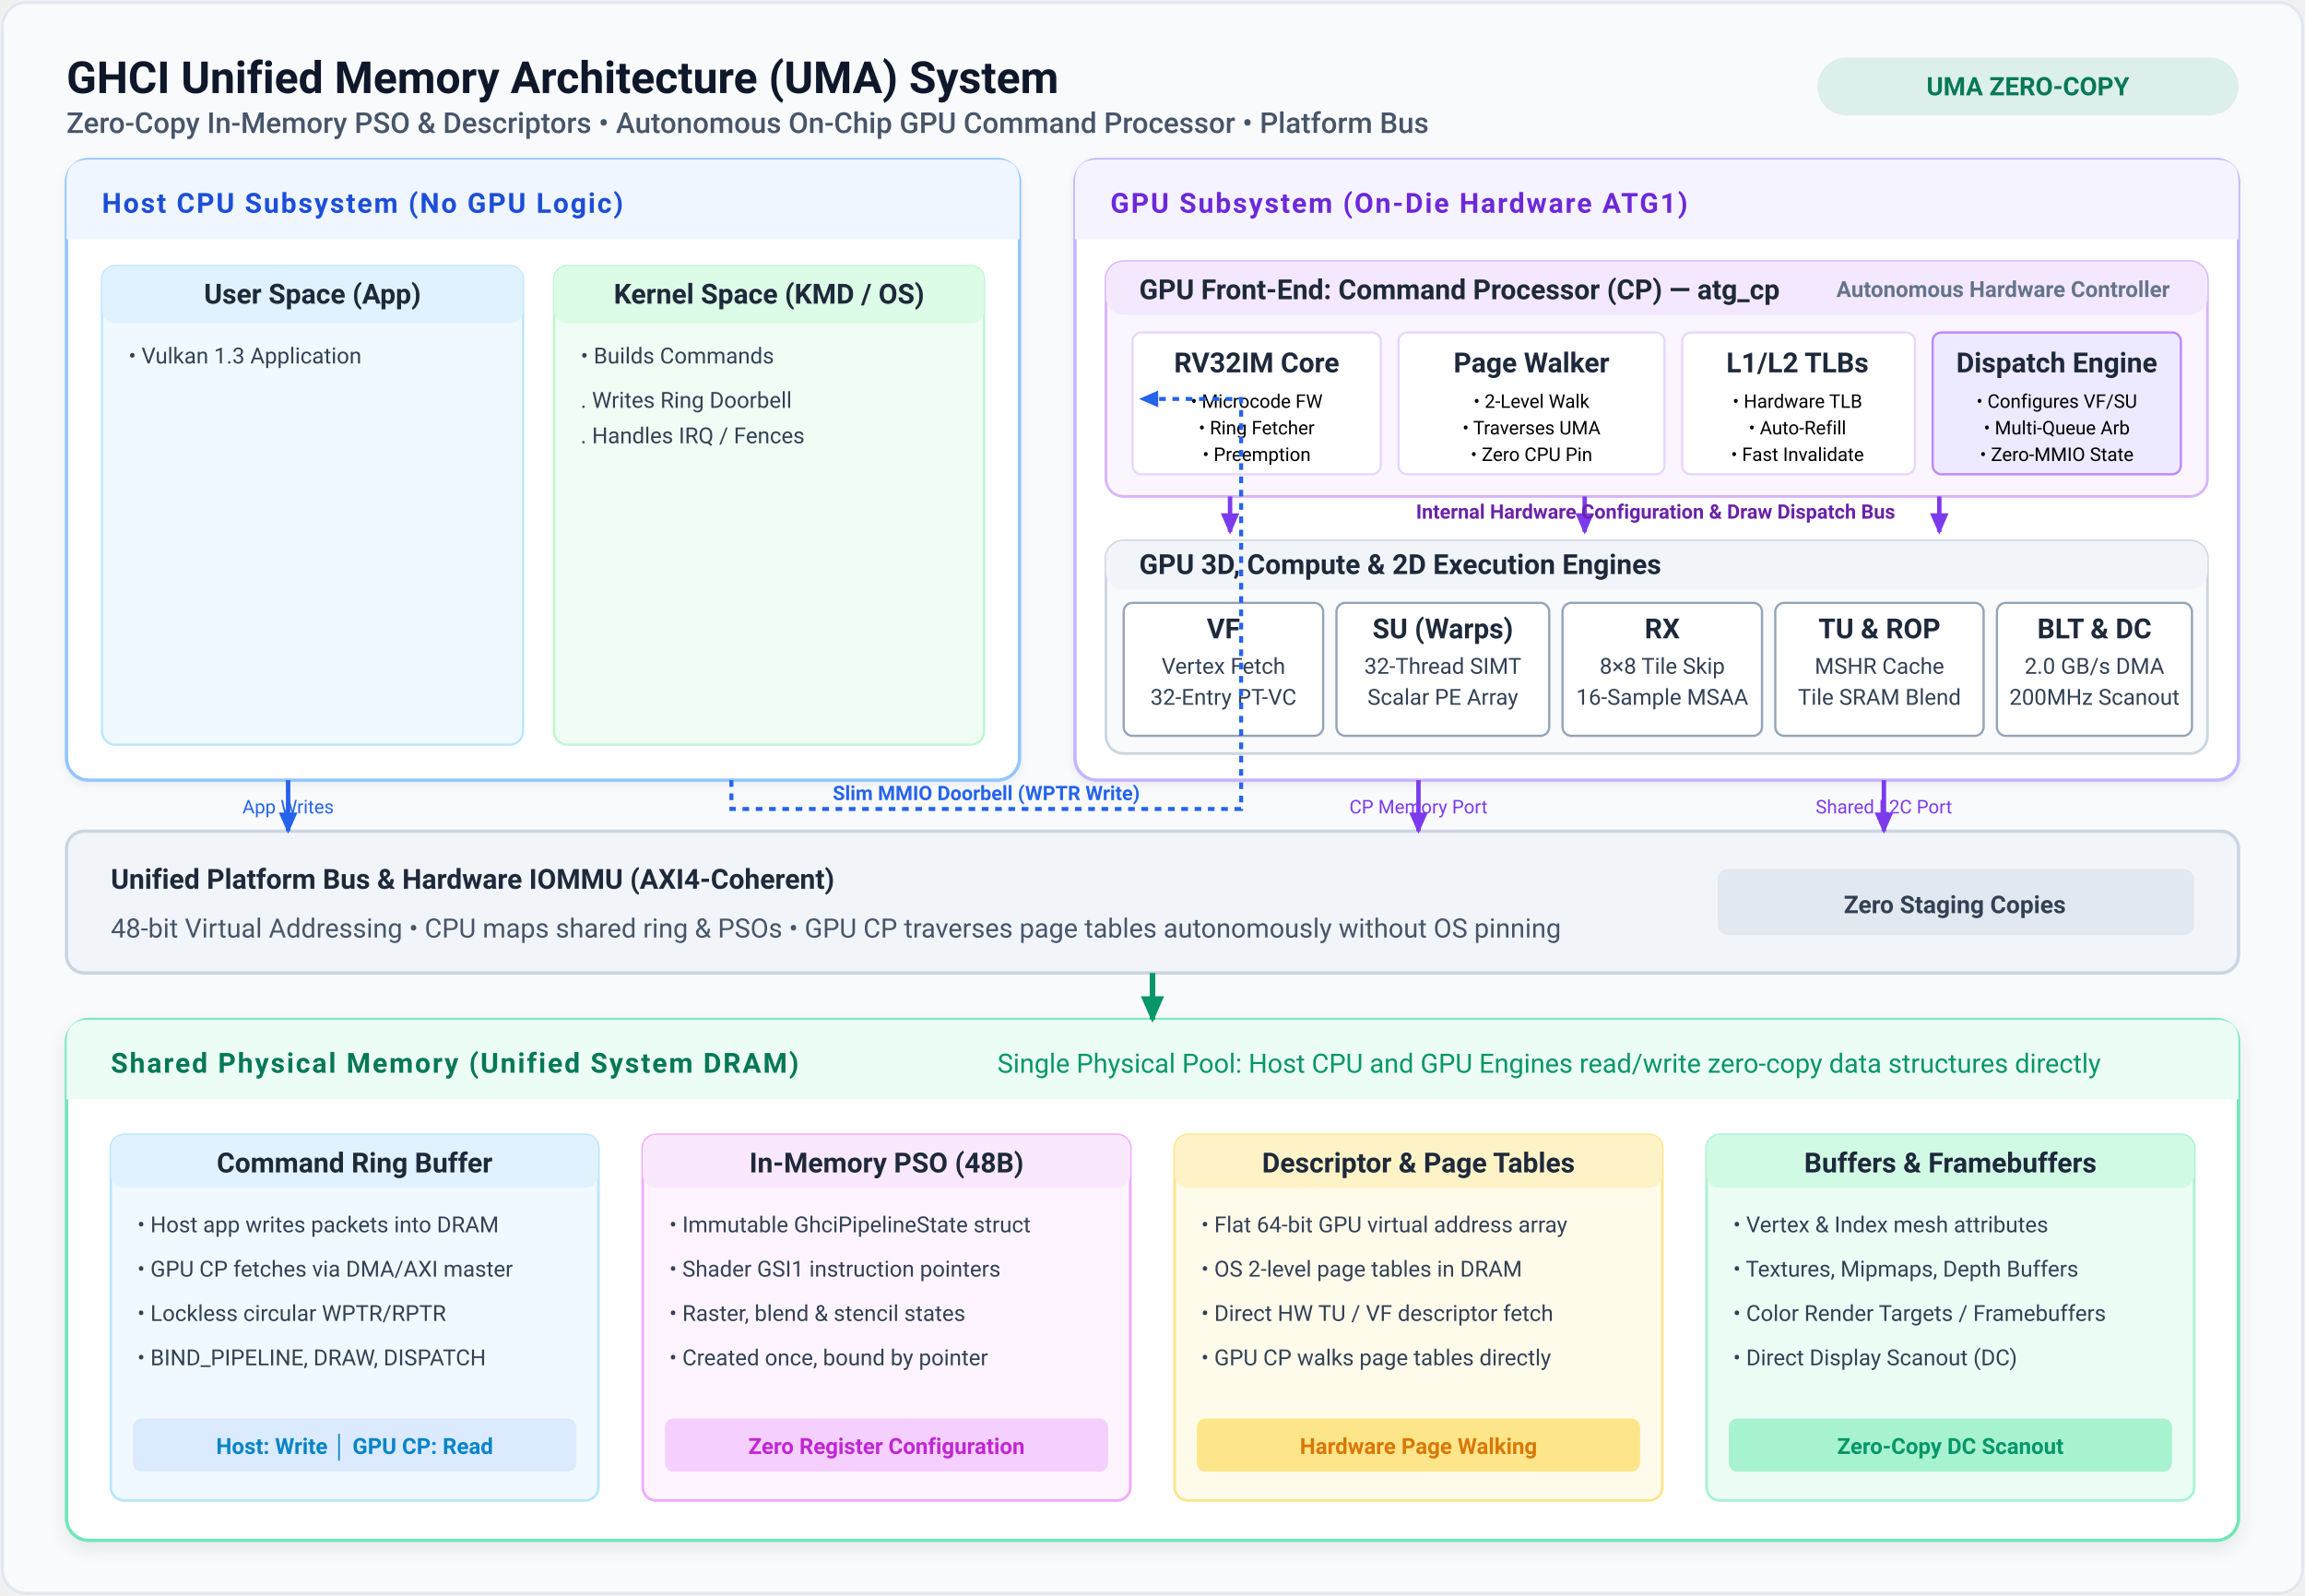
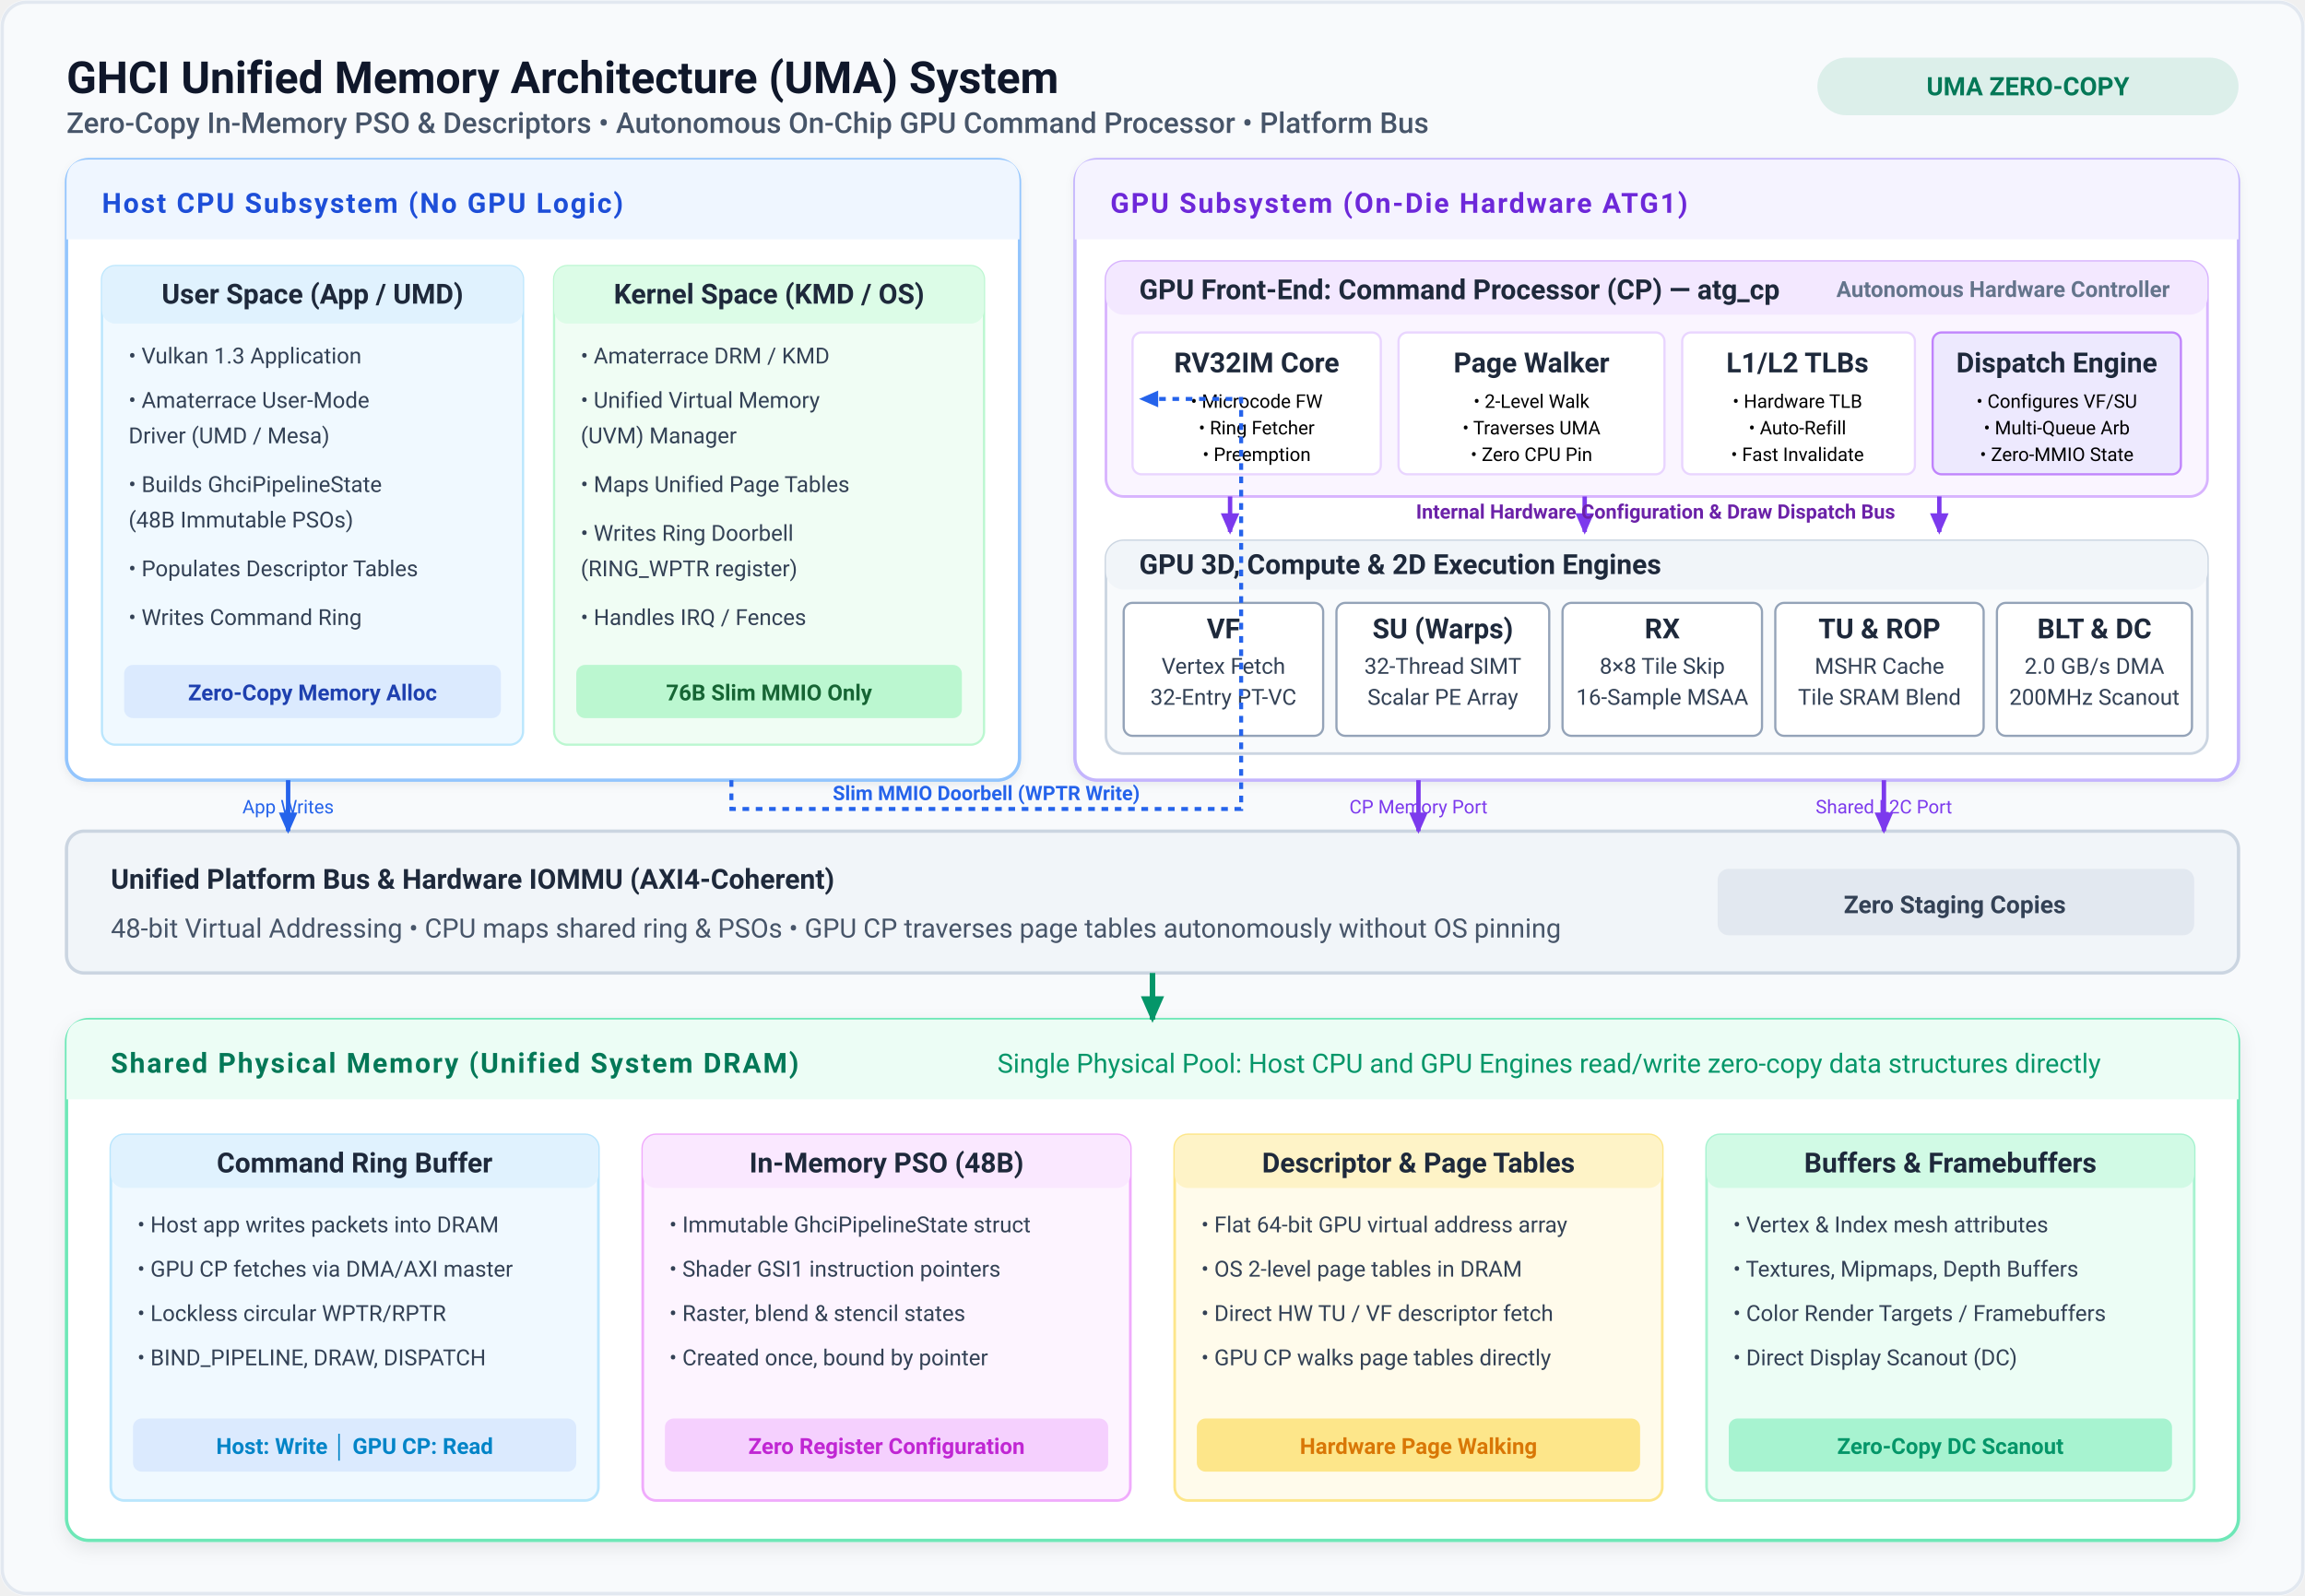
<svg xmlns="http://www.w3.org/2000/svg" viewBox="0 0 1040 720" width="1040" height="720">
  <defs>
    <filter id="shadow-sm" x="-4%" y="-4%" width="108%" height="108%" filterUnits="userSpaceOnUse">
      <feDropShadow dx="0" dy="1.5" stdDeviation="2" flood-color="#0f172a" flood-opacity="0.06" />
    </filter>
    <filter id="shadow-md" x="-6%" y="-6%" width="112%" height="112%" filterUnits="userSpaceOnUse">
      <feDropShadow dx="0" dy="3" stdDeviation="4" flood-color="#0f172a" flood-opacity="0.08" />
    </filter>
    <marker id="arrow" viewBox="0 0 10 10" refX="7" refY="5" markerWidth="6" markerHeight="6" orient="auto-start-reverse">
      <path d="M 0 1.5 L 8 5 L 0 8.5 z" fill="#475569" />
    </marker>
    <marker id="arrow-blue" viewBox="0 0 10 10" refX="7" refY="5" markerWidth="6" markerHeight="6" orient="auto-start-reverse">
      <path d="M 0 1.5 L 8 5 L 0 8.5 z" fill="#2563eb" />
    </marker>
    <marker id="arrow-purple" viewBox="0 0 10 10" refX="7" refY="5" markerWidth="6" markerHeight="6" orient="auto-start-reverse">
      <path d="M 0 1.5 L 8 5 L 0 8.5 z" fill="#7c3aed" />
    </marker>
    <marker id="arrow-emerald" viewBox="0 0 10 10" refX="7" refY="5" markerWidth="6" markerHeight="6" orient="auto-start-reverse">
      <path d="M 0 1.5 L 8 5 L 0 8.5 z" fill="#059669" />
    </marker>
  </defs>
  <style>
        text {
            font-family: -apple-system, BlinkMacSystemFont, "Segoe UI", Roboto, "Helvetica Neue", Arial, sans-serif;
        }
        .title {
            font-size: 20px;
            font-weight: 700;
            fill: #0f172a;
        }
        .subtitle {
            font-size: 13px;
            font-weight: 500;
            fill: #475569;
        }
        .group-label {
            font-size: 12.5px;
            font-weight: 700;
            text-transform: uppercase;
            letter-spacing: 0.8px;
        }
        .card-title {
            font-size: 12.5px;
            font-weight: 700;
            fill: #1e293b;
        }
        .card-sub {
            font-size: 10px;
            font-weight: 600;
            fill: #64748b;
        }
        .card-body {
            font-size: 10px;
            font-weight: 400;
            fill: #334155;
        }
        .card-bullet {
            font-size: 10px;
            font-weight: 400;
            fill: #475569;
        }
        .conn-label {
            font-size: 10.5px;
            font-weight: 600;
            fill: #334155;
        }
    </style>
  <rect width="1040" height="720" fill="#f8fafc" rx="12" />
  <rect x="1" y="1" width="1038" height="718" fill="none" stroke="#e2e8f0" stroke-width="1.5" rx="11" />
  <g transform="translate(30, 22)">
    <text class="title" x="0" y="20">GHCI Unified Memory Architecture (UMA) System</text>
    <text class="subtitle" x="0" y="38">Zero-Copy In-Memory PSO &amp; Descriptors • Autonomous On-Chip GPU Command Processor • Platform Bus</text>
    <rect x="790" y="4" width="190" height="26" rx="13" fill="#059669" opacity="0.12" />
    <text x="885" y="21" text-anchor="middle" font-size="11.5" font-weight="700" fill="#047857">UMA ZERO-COPY</text>
  </g>
  <g transform="translate(30, 72)">
    <rect width="430" height="280" rx="10" fill="#ffffff" stroke="#93c5fd" stroke-width="1.5" filter="url(#shadow-sm)" />
    <path d="M 0 10 Q 0 0 10 0 L 420 0 Q 430 0 430 10 L 430 36 L 0 36 Z" fill="#eff6ff" />
    <text class="group-label" x="16" y="24" fill="#1d4ed8">Host CPU Subsystem (No GPU Logic)</text>
    <g transform="translate(16, 48)">
      <rect width="190" height="216" rx="6" fill="#f0f9ff" stroke="#bae6fd" stroke-width="1" />
      <rect x="0" y="0" width="190" height="26" rx="6" fill="#e0f2fe" />
-       <text class="card-title" x="95" y="17" text-anchor="middle" fill="#0369a1">User Space (App)</text>
+       <text class="card-title" x="95" y="17" text-anchor="middle" fill="#0369a1">User Space (App / UMD)</text>
      <text class="card-body" x="12" y="44">• Vulkan 1.3 Application</text>
+       <text class="card-body" x="12" y="64">• Amaterrace User-Mode</text>
+       <text class="card-body" x="12" y="80">  Driver (UMD / Mesa)</text>
+       <text class="card-body" x="12" y="102">• Builds GhciPipelineState</text>
+       <text class="card-body" x="12" y="118">  (48B Immutable PSOs)</text>
+       <text class="card-body" x="12" y="140">• Populates Descriptor Tables</text>
+       <text class="card-body" x="12" y="162">• Writes Command Ring</text>
+       <rect x="10" y="180" width="170" height="24" rx="4" fill="#dbeafe" />
+       <text x="95" y="196" text-anchor="middle" font-size="10" font-weight="700" fill="#1e40af">Zero-Copy Memory Alloc</text>
    </g>
    <g transform="translate(220, 48)">
      <rect width="194" height="216" rx="6" fill="#f0fdf4" stroke="#bbf7d0" stroke-width="1" />
      <rect x="0" y="0" width="194" height="26" rx="6" fill="#dcfce7" />
      <text class="card-title" x="97" y="17" text-anchor="middle" fill="#15803d">Kernel Space (KMD / OS)</text>
-       <text class="card-body" x="12" y="44">• Builds Commands</text>
-       <text class="card-body" x="12" y="64">.  Writes Ring Doorbell</text>
-       <text class="card-body" x="12" y="80">.  Handles IRQ / Fences</text>
+       <text class="card-body" x="12" y="44">• Amaterrace DRM / KMD</text>
+       <text class="card-body" x="12" y="64">• Unified Virtual Memory</text>
+       <text class="card-body" x="12" y="80">  (UVM) Manager</text>
+       <text class="card-body" x="12" y="102">• Maps Unified Page Tables</text>
+       <text class="card-body" x="12" y="124">• Writes Ring Doorbell</text>
+       <text class="card-body" x="12" y="140">  (RING_WPTR register)</text>
+       <text class="card-body" x="12" y="162">• Handles IRQ / Fences</text>
+       <rect x="10" y="180" width="174" height="24" rx="4" fill="#bbf7d0" />
+       <text x="97" y="196" text-anchor="middle" font-size="10" font-weight="700" fill="#166534">76B Slim MMIO Only</text>
    </g>
  </g>
  <g transform="translate(485, 72)">
    <rect width="525" height="280" rx="10" fill="#ffffff" stroke="#c4b5fd" stroke-width="1.5" filter="url(#shadow-sm)" />
    <path d="M 0 10 Q 0 0 10 0 L 515 0 Q 525 0 525 10 L 525 36 L 0 36 Z" fill="#f5f3ff" />
    <text class="group-label" x="16" y="24" fill="#6d28d9">GPU Subsystem (On-Die Hardware ATG1)</text>
    <g transform="translate(14, 46)">
      <rect width="497" height="106" rx="8" fill="#faf5ff" stroke="#d8b4fe" stroke-width="1.2" />
      <rect x="0" y="0" width="497" height="24" rx="8" fill="#f3e8ff" />
      <text class="card-title" x="15" y="17" fill="#6b21a8">GPU Front-End: Command Processor (CP) — atg_cp</text>
      <text class="card-sub" x="480" y="16" text-anchor="end" fill="#7c3aed">Autonomous Hardware Controller</text>
      <g transform="translate(12, 32)">
        <rect width="112" height="64" rx="4" fill="#ffffff" stroke="#e9d5ff" stroke-width="1" />
        <text class="card-title" x="56" y="18" text-anchor="middle" font-size="10.5" fill="#581c87">RV32IM Core</text>
        <text class="card-desc" x="56" y="34" text-anchor="middle" font-size="8.5">• Microcode FW</text>
        <text class="card-desc" x="56" y="46" text-anchor="middle" font-size="8.5">• Ring Fetcher</text>
        <text class="card-desc" x="56" y="58" text-anchor="middle" font-size="8.5">• Preemption</text>
      </g>
      <g transform="translate(132, 32)">
        <rect width="120" height="64" rx="4" fill="#ffffff" stroke="#e9d5ff" stroke-width="1" />
        <text class="card-title" x="60" y="18" text-anchor="middle" font-size="10.5" fill="#581c87">Page Walker</text>
        <text class="card-desc" x="60" y="34" text-anchor="middle" font-size="8.5">• 2-Level Walk</text>
        <text class="card-desc" x="60" y="46" text-anchor="middle" font-size="8.5">• Traverses UMA</text>
        <text class="card-desc" x="60" y="58" text-anchor="middle" font-size="8.5">• Zero CPU Pin</text>
      </g>
      <g transform="translate(260, 32)">
        <rect width="105" height="64" rx="4" fill="#ffffff" stroke="#e9d5ff" stroke-width="1" />
        <text class="card-title" x="52" y="18" text-anchor="middle" font-size="10.5" fill="#581c87">L1/L2 TLBs</text>
        <text class="card-desc" x="52" y="34" text-anchor="middle" font-size="8.5">• Hardware TLB</text>
        <text class="card-desc" x="52" y="46" text-anchor="middle" font-size="8.5">• Auto-Refill</text>
        <text class="card-desc" x="52" y="58" text-anchor="middle" font-size="8.5">• Fast Invalidate</text>
      </g>
      <g transform="translate(373, 32)">
        <rect width="112" height="64" rx="4" fill="#ede9fe" stroke="#c084fc" stroke-width="1" />
        <text class="card-title" x="56" y="18" text-anchor="middle" font-size="10.5" fill="#4c1d95">Dispatch Engine</text>
        <text class="card-desc" x="56" y="34" text-anchor="middle" font-size="8.5">• Configures VF/SU</text>
        <text class="card-desc" x="56" y="46" text-anchor="middle" font-size="8.5">• Multi-Queue Arb</text>
        <text class="card-desc" x="56" y="58" text-anchor="middle" font-size="8.5">• Zero-MMIO State</text>
      </g>
    </g>
    <path fill="none" d="M 70 152 L 70 168" stroke="#7c3aed" stroke-width="2" marker-end="url(#arrow-purple)" />
    <path fill="none" d="M 230 152 L 230 168" stroke="#7c3aed" stroke-width="2" marker-end="url(#arrow-purple)" />
    <path fill="none" d="M 390 152 L 390 168" stroke="#7c3aed" stroke-width="2" marker-end="url(#arrow-purple)" />
    <text class="flow-label" x="262" y="162" text-anchor="middle" fill="#6b21a8" font-size="9" font-weight="700">Internal Hardware Configuration &amp; Draw Dispatch Bus</text>
    <g transform="translate(14, 172)">
      <rect width="497" height="96" rx="8" fill="#f8fafc" stroke="#cbd5e1" stroke-width="1.2" />
      <rect x="0" y="0" width="497" height="22" rx="8" fill="#f1f5f9" />
      <text class="card-title" x="15" y="15" fill="#334155">GPU 3D, Compute &amp; 2D Execution Engines</text>
      <g transform="translate(8, 28)">
        <rect width="90" height="60" rx="4" fill="#ffffff" stroke="#94a3b8" stroke-width="1" />
        <text class="card-title" x="45" y="16" text-anchor="middle" font-size="10">VF</text>
        <text class="card-body" x="45" y="32" text-anchor="middle" font-size="8.5">Vertex Fetch</text>
        <text class="card-body" x="45" y="46" text-anchor="middle" font-size="8.5">32-Entry PT-VC</text>
      </g>
      <g transform="translate(104, 28)">
        <rect width="96" height="60" rx="4" fill="#ffffff" stroke="#94a3b8" stroke-width="1" />
        <text class="card-title" x="48" y="16" text-anchor="middle" font-size="10">SU (Warps)</text>
        <text class="card-body" x="48" y="32" text-anchor="middle" font-size="8.5">32-Thread SIMT</text>
        <text class="card-body" x="48" y="46" text-anchor="middle" font-size="8.5">Scalar PE Array</text>
      </g>
      <g transform="translate(206, 28)">
        <rect width="90" height="60" rx="4" fill="#ffffff" stroke="#94a3b8" stroke-width="1" />
        <text class="card-title" x="45" y="16" text-anchor="middle" font-size="10">RX</text>
        <text class="card-body" x="45" y="32" text-anchor="middle" font-size="8.5">8×8 Tile Skip</text>
        <text class="card-body" x="45" y="46" text-anchor="middle" font-size="8.5">16-Sample MSAA</text>
      </g>
      <g transform="translate(302, 28)">
        <rect width="94" height="60" rx="4" fill="#ffffff" stroke="#94a3b8" stroke-width="1" />
        <text class="card-title" x="47" y="16" text-anchor="middle" font-size="10">TU &amp; ROP</text>
        <text class="card-body" x="47" y="32" text-anchor="middle" font-size="8.5">MSHR Cache</text>
        <text class="card-body" x="47" y="46" text-anchor="middle" font-size="8.5">Tile SRAM Blend</text>
      </g>
      <g transform="translate(402, 28)">
        <rect width="88" height="60" rx="4" fill="#ffffff" stroke="#94a3b8" stroke-width="1" />
        <text class="card-title" x="44" y="16" text-anchor="middle" font-size="10">BLT &amp; DC</text>
        <text class="card-body" x="44" y="32" text-anchor="middle" font-size="8.5">2.0 GB/s DMA</text>
        <text class="card-body" x="44" y="46" text-anchor="middle" font-size="8.5">200MHz Scanout</text>
      </g>
    </g>
  </g>
  <g transform="translate(30, 375)">
    <rect width="980" height="64" rx="8" fill="#f1f5f9" stroke="#cbd5e1" stroke-width="1.5" />
    <text class="card-title" x="20" y="26" fill="#1e293b">Unified Platform Bus &amp; Hardware IOMMU (AXI4-Coherent)</text>
    <text class="card-subtitle" x="20" y="48" fill="#475569">48-bit Virtual Addressing • CPU maps shared ring &amp; PSOs • GPU CP traverses page tables autonomously without OS pinning</text>
    <rect x="745" y="17" width="215" height="30" rx="5" fill="#e2e8f0" />
    <text x="852" y="37" text-anchor="middle" font-size="11" font-weight="700" fill="#334155">Zero Staging Copies</text>
  </g>
  <path fill="none" d="M 330 352 L 330 365 L 560 365 L 560 180 L 515 180" stroke="#2563eb" stroke-width="1.8" stroke-dasharray="3,3" marker-end="url(#arrow-blue)" />
  <text class="flow-label" x="445" y="361" text-anchor="middle" fill="#2563eb" font-size="9" font-weight="700">Slim MMIO Doorbell (WPTR Write)</text>
  <path fill="none" d="M 640 352 L 640 375" stroke="#7c3aed" stroke-width="2" marker-end="url(#arrow-purple)" />
  <text class="flow-label" x="640" y="367" text-anchor="middle" fill="#7c3aed" font-size="8.5">CP Memory Port</text>
  <path fill="none" d="M 850 352 L 850 375" stroke="#7c3aed" stroke-width="2" marker-end="url(#arrow-purple)" />
  <text class="flow-label" x="850" y="367" text-anchor="middle" fill="#7c3aed" font-size="8.5">Shared L2C Port</text>
  <path fill="none" d="M 130 352 L 130 375" stroke="#2563eb" stroke-width="2" marker-end="url(#arrow-blue)" />
  <text class="flow-label" x="130" y="367" text-anchor="middle" fill="#2563eb" font-size="8.5">App Writes</text>
  <g transform="translate(30, 460)">
    <rect width="980" height="235" rx="10" fill="#ffffff" stroke="#6ee7b7" stroke-width="1.5" filter="url(#shadow-md)" />
    <path d="M 0 10 Q 0 0 10 0 L 970 0 Q 980 0 980 10 L 980 36 L 0 36 Z" fill="#ecfdf5" />
    <text class="group-label" x="20" y="24" fill="#047857">Shared Physical Memory (Unified System DRAM)</text>
    <text class="card-subtitle" x="420" y="24" fill="#059669">Single Physical Pool: Host CPU and GPU Engines read/write zero-copy data structures directly</text>
    <g transform="translate(20, 52)">
      <rect width="220" height="165" rx="6" fill="#f0f9ff" stroke="#bae6fd" stroke-width="1.2" />
      <rect x="0" y="0" width="220" height="24" rx="6" fill="#e0f2fe" />
      <text class="card-title" x="110" y="17" text-anchor="middle" fill="#0369a1">Command Ring Buffer</text>
      <text class="card-body" x="12" y="44">• Host app writes packets into DRAM</text>
      <text class="card-body" x="12" y="64">• GPU CP fetches via DMA/AXI master</text>
      <text class="card-body" x="12" y="84">• Lockless circular WPTR/RPTR</text>
      <text class="card-body" x="12" y="104">• BIND_PIPELINE, DRAW, DISPATCH</text>
      <rect x="10" y="128" width="200" height="24" rx="4" fill="#dbeafe" />
      <text x="110" y="144" text-anchor="middle" font-size="10" font-weight="700" fill="#0284c7">Host: Write │ GPU CP: Read</text>
    </g>
    <g transform="translate(260, 52)">
      <rect width="220" height="165" rx="6" fill="#fdf4ff" stroke="#f0abfc" stroke-width="1.2" />
      <rect x="0" y="0" width="220" height="24" rx="6" fill="#fae8ff" />
      <text class="card-title" x="110" y="17" text-anchor="middle" fill="#a21caf">In-Memory PSO (48B)</text>
      <text class="card-body" x="12" y="44">• Immutable GhciPipelineState struct</text>
      <text class="card-body" x="12" y="64">• Shader GSI1 instruction pointers</text>
      <text class="card-body" x="12" y="84">• Raster, blend &amp; stencil states</text>
      <text class="card-body" x="12" y="104">• Created once, bound by pointer</text>
      <rect x="10" y="128" width="200" height="24" rx="4" fill="#f5d0fe" />
      <text x="110" y="144" text-anchor="middle" font-size="10" font-weight="700" fill="#c026d3">Zero Register Configuration</text>
    </g>
    <g transform="translate(500, 52)">
      <rect width="220" height="165" rx="6" fill="#fffbeb" stroke="#fde68a" stroke-width="1.2" />
      <rect x="0" y="0" width="220" height="24" rx="6" fill="#fef3c7" />
      <text class="card-title" x="110" y="17" text-anchor="middle" fill="#b45309">Descriptor &amp; Page Tables</text>
      <text class="card-body" x="12" y="44">• Flat 64-bit GPU virtual address array</text>
      <text class="card-body" x="12" y="64">• OS 2-level page tables in DRAM</text>
      <text class="card-body" x="12" y="84">• Direct HW TU / VF descriptor fetch</text>
      <text class="card-body" x="12" y="104">• GPU CP walks page tables directly</text>
      <rect x="10" y="128" width="200" height="24" rx="4" fill="#fde68a" />
      <text x="110" y="144" text-anchor="middle" font-size="10" font-weight="700" fill="#d97706">Hardware Page Walking</text>
    </g>
    <g transform="translate(740, 52)">
      <rect width="220" height="165" rx="6" fill="#ecfdf5" stroke="#a7f3d0" stroke-width="1.2" />
      <rect x="0" y="0" width="220" height="24" rx="6" fill="#d1fae5" />
      <text class="card-title" x="110" y="17" text-anchor="middle" fill="#047857">Buffers &amp; Framebuffers</text>
      <text class="card-body" x="12" y="44">• Vertex &amp; Index mesh attributes</text>
      <text class="card-body" x="12" y="64">• Textures, Mipmaps, Depth Buffers</text>
      <text class="card-body" x="12" y="84">• Color Render Targets / Framebuffers</text>
      <text class="card-body" x="12" y="104">• Direct Display Scanout (DC)</text>
      <rect x="10" y="128" width="200" height="24" rx="4" fill="#a7f3d0" />
      <text x="110" y="144" text-anchor="middle" font-size="10" font-weight="700" fill="#059669">Zero-Copy DC Scanout</text>
    </g>
  </g>
  <path fill="none" d="M 520 439 L 520 460" stroke="#059669" stroke-width="2.5" marker-end="url(#arrow-emerald)" />
</svg>
